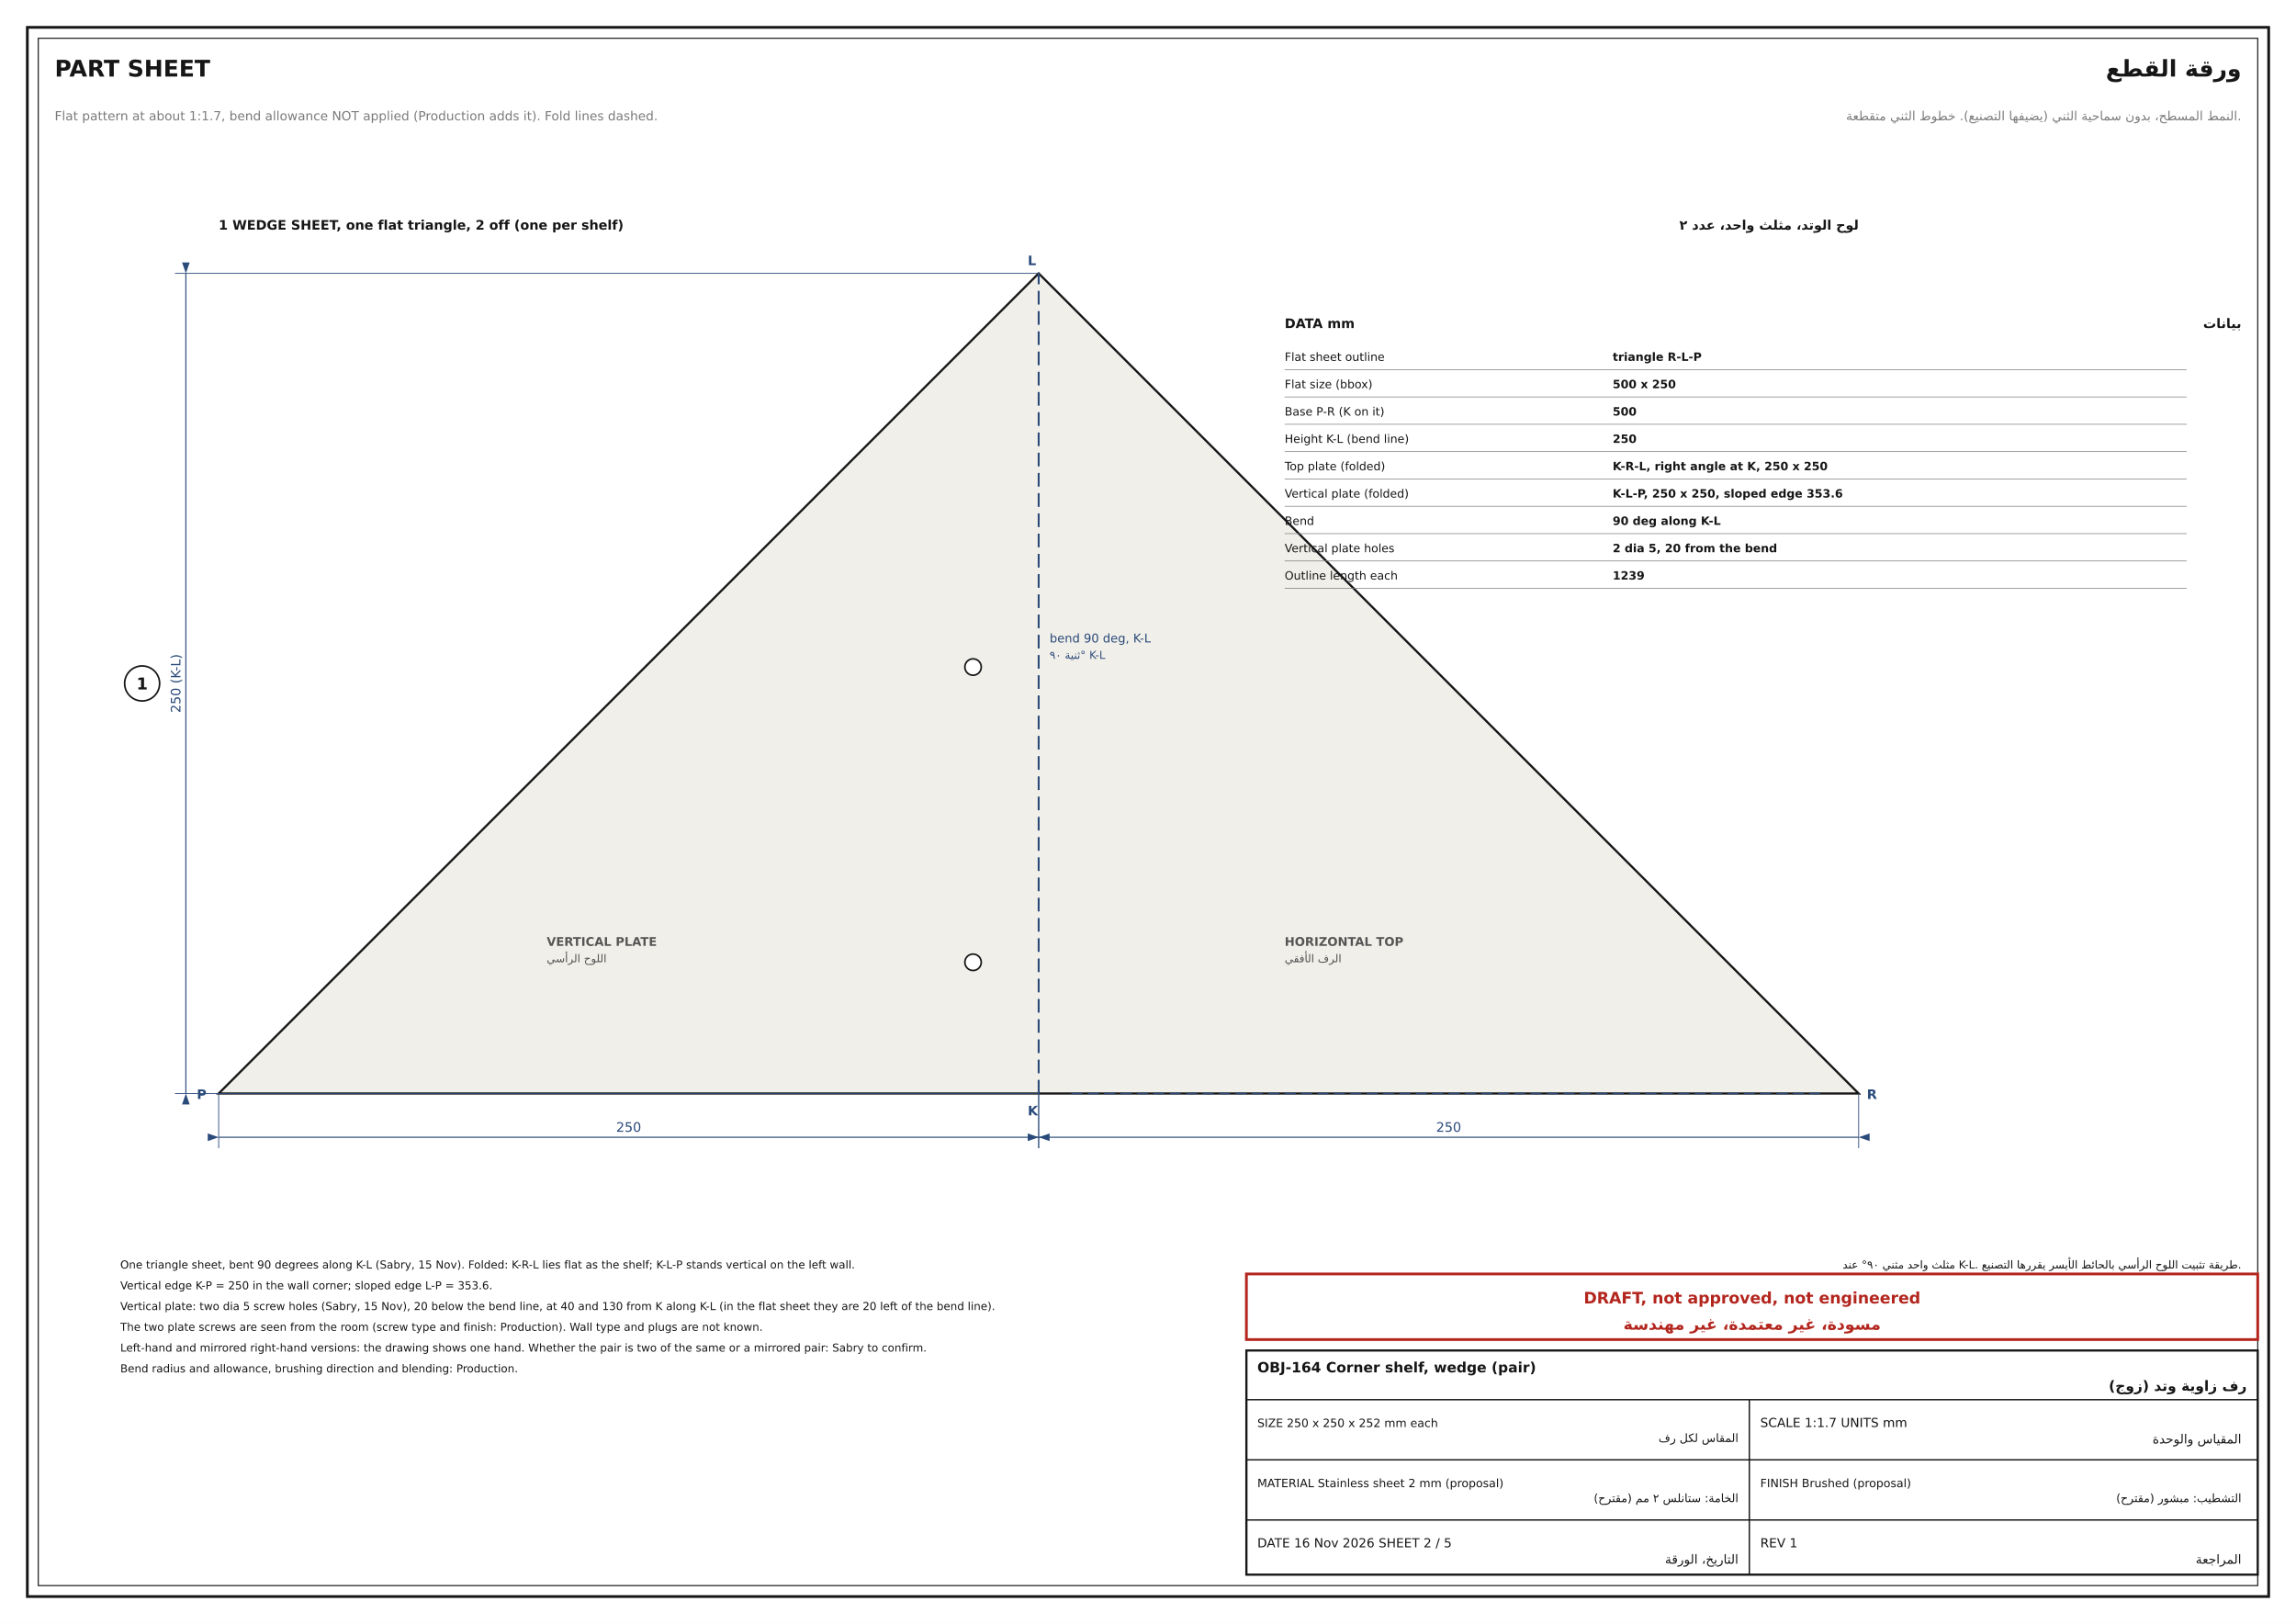
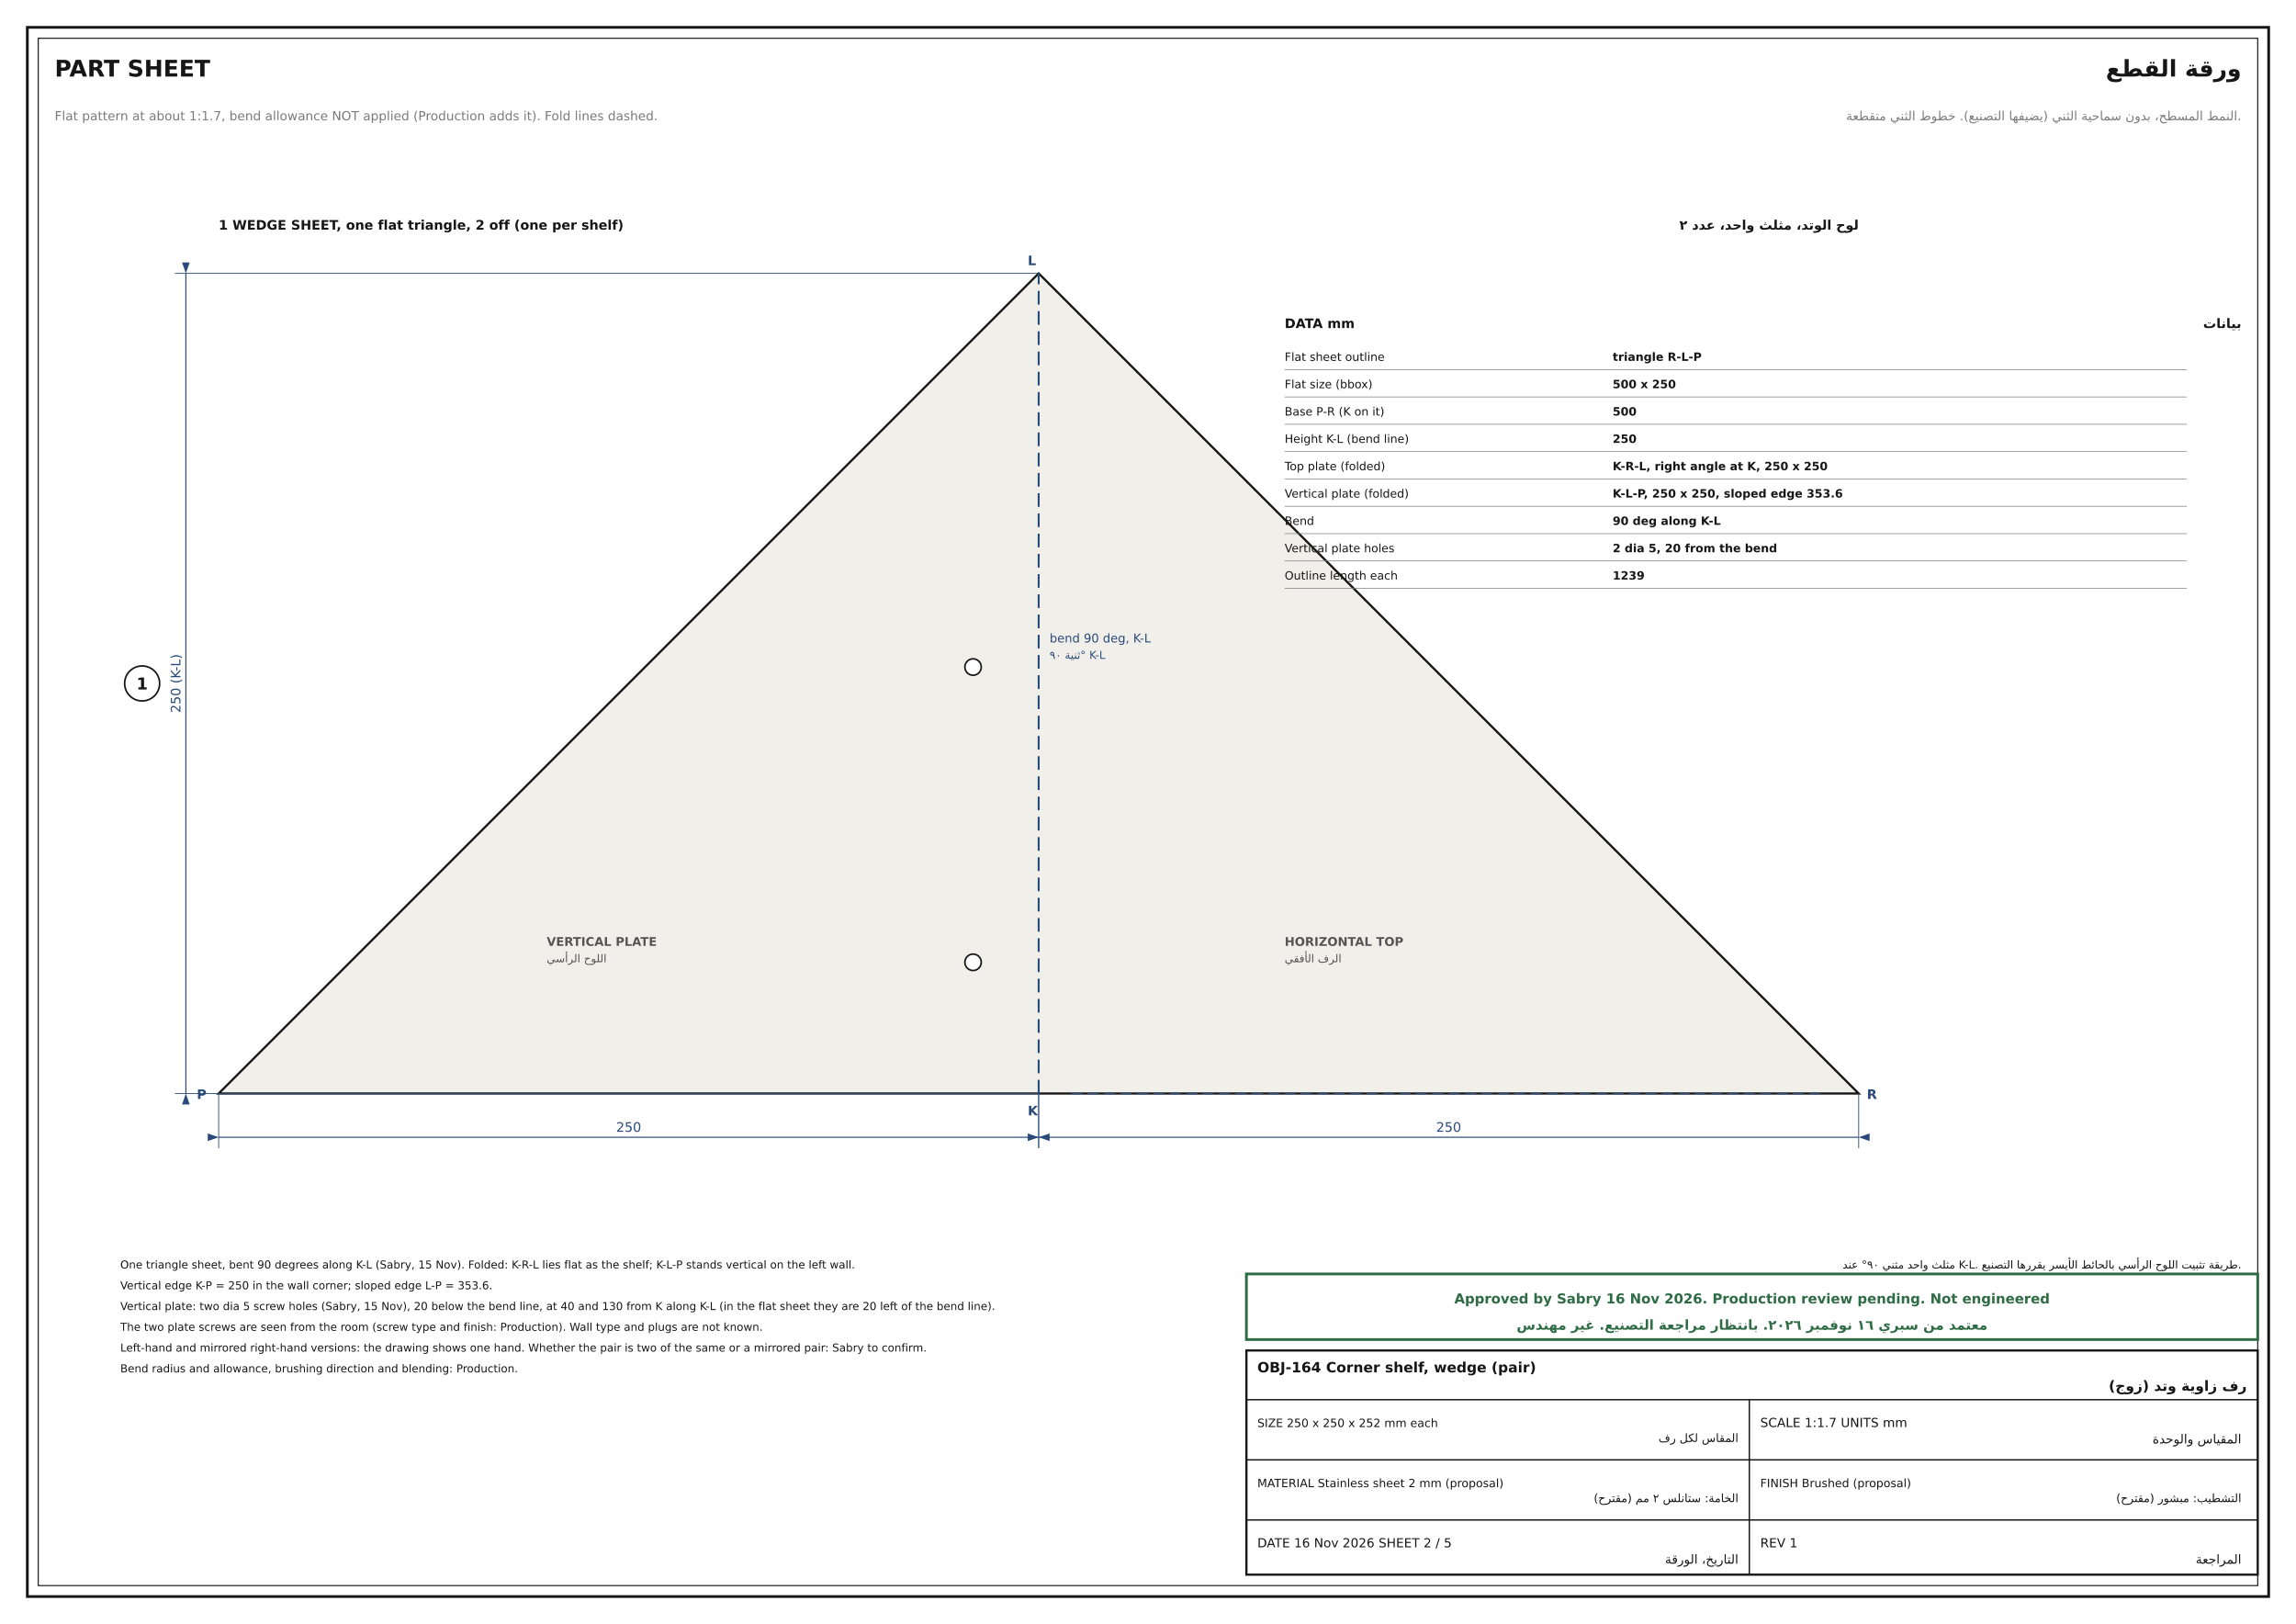
<svg xmlns="http://www.w3.org/2000/svg" viewBox="0 0 420 297" width="420mm" height="297mm">
  <rect width="420" height="297" fill="#fff" />
  <rect x="5.00" y="5.00" width="410.00" height="287.00" fill="none" stroke="#161616" stroke-width="0.5" />
  <rect x="7.00" y="7.00" width="406.00" height="283.00" fill="none" stroke="#161616" stroke-width="0.2" />
  <rect x="228.00" y="247.00" width="185.00" height="41.00" fill="#fff" stroke="#161616" stroke-width="0.4" />
  <line x1="228.00" y1="256.00" x2="413.00" y2="256.00" stroke="#161616" stroke-width="0.25" />
  <line x1="228.00" y1="267.00" x2="413.00" y2="267.00" stroke="#161616" stroke-width="0.25" />
  <line x1="228.00" y1="278.00" x2="413.00" y2="278.00" stroke="#161616" stroke-width="0.25" />
  <line x1="320.00" y1="256.00" x2="320.00" y2="288.00" stroke="#161616" stroke-width="0.25" />
  <text x="230.00" y="251.00" font-family="DejaVu Sans, Inter, Arial, sans-serif" font-size="2.6" font-weight="600" text-anchor="start" fill="#161616">OBJ-164   Corner shelf, wedge (pair)</text>
  <text x="411.00" y="254.38" font-family="DejaVu Sans, Inter, Arial, sans-serif" font-size="2.6" font-weight="600" text-anchor="end" fill="#161616">رف زاوية وتد (زوج)</text>
  <text x="230.00" y="261.00" font-family="DejaVu Sans, Inter, Arial, sans-serif" font-size="2.1" font-weight="400" text-anchor="start" fill="#161616">SIZE  250 x 250 x 252 mm each</text>
  <text x="318.00" y="263.73" font-family="DejaVu Sans, Inter, Arial, sans-serif" font-size="2.1" font-weight="400" text-anchor="end" fill="#161616">المقاس لكل رف</text>
  <text x="322.00" y="261.00" font-family="DejaVu Sans, Inter, Arial, sans-serif" font-size="2.3" font-weight="400" text-anchor="start" fill="#161616">SCALE  1:1.7   UNITS  mm</text>
  <text x="410.00" y="263.99" font-family="DejaVu Sans, Inter, Arial, sans-serif" font-size="2.3" font-weight="400" text-anchor="end" fill="#161616">المقياس والوحدة</text>
  <text x="230.00" y="272.00" font-family="DejaVu Sans, Inter, Arial, sans-serif" font-size="2.1" font-weight="400" text-anchor="start" fill="#161616">MATERIAL  Stainless sheet 2 mm (proposal)</text>
  <text x="318.00" y="274.73" font-family="DejaVu Sans, Inter, Arial, sans-serif" font-size="2.1" font-weight="400" text-anchor="end" fill="#161616">الخامة: ستانلس ٢ مم (مقترح)</text>
  <text x="322.00" y="272.00" font-family="DejaVu Sans, Inter, Arial, sans-serif" font-size="2.1" font-weight="400" text-anchor="start" fill="#161616">FINISH  Brushed (proposal)</text>
  <text x="410.00" y="274.73" font-family="DejaVu Sans, Inter, Arial, sans-serif" font-size="2.1" font-weight="400" text-anchor="end" fill="#161616">التشطيب: مبشور (مقترح)</text>
  <text x="230.00" y="283.00" font-family="DejaVu Sans, Inter, Arial, sans-serif" font-size="2.3" font-weight="400" text-anchor="start" fill="#161616">DATE  16 Nov 2026      SHEET 2 / 5</text>
  <text x="318.00" y="285.99" font-family="DejaVu Sans, Inter, Arial, sans-serif" font-size="2.3" font-weight="400" text-anchor="end" fill="#161616">التاريخ، الورقة</text>
  <text x="322.00" y="283.00" font-family="DejaVu Sans, Inter, Arial, sans-serif" font-size="2.3" font-weight="400" text-anchor="start" fill="#161616">REV  1</text>
  <text x="410.00" y="285.99" font-family="DejaVu Sans, Inter, Arial, sans-serif" font-size="2.3" font-weight="400" text-anchor="end" fill="#161616">المراجعة</text>
-   <rect x="228.00" y="233.00" width="185.00" height="12.00" fill="#fff" stroke="#b3261e" stroke-width="0.5" />
-   <text x="320.50" y="238.40" font-family="DejaVu Sans, Inter, Arial, sans-serif" font-size="2.9" font-weight="700" text-anchor="middle" fill="#b3261e">DRAFT, not approved, not engineered</text>
-   <text x="320.50" y="243.20" font-family="DejaVu Sans, Inter, Arial, sans-serif" font-size="2.9" font-weight="700" text-anchor="middle" fill="#b3261e">مسودة، غير معتمدة، غير مهندسة</text>
+   <rect x="228.00" y="233.00" width="185.00" height="12.00" fill="#fff" stroke="#2f6b45" stroke-width="0.5" />
+   <text x="320.50" y="238.40" font-family="DejaVu Sans, Inter, Arial, sans-serif" font-size="2.5" font-weight="700" text-anchor="middle" fill="#2f6b45">Approved by Sabry 16 Nov 2026. Production review pending. Not engineered</text>
+   <text x="320.50" y="243.20" font-family="DejaVu Sans, Inter, Arial, sans-serif" font-size="2.5" font-weight="700" text-anchor="middle" fill="#2f6b45">معتمد من سبري ١٦ نوفمبر ٢٠٢٦. بانتظار مراجعة التصنيع. غير مهندس</text>
  <text x="10.00" y="14.00" font-family="DejaVu Sans, Inter, Arial, sans-serif" font-size="4.2" font-weight="700" text-anchor="start" fill="#161616">PART SHEET</text>
  <text x="410.00" y="14.00" font-family="DejaVu Sans, Inter, Arial, sans-serif" font-size="4.2" font-weight="700" text-anchor="end" fill="#161616">ورقة القطع</text>
  <text x="10.00" y="22.00" font-family="DejaVu Sans, Inter, Arial, sans-serif" font-size="2.3" font-weight="400" text-anchor="start" fill="#7a7a7a">Flat pattern at about 1:1.7, bend allowance NOT applied (Production adds it). Fold lines dashed.</text>
  <text x="410.00" y="22.00" font-family="DejaVu Sans, Inter, Arial, sans-serif" font-size="2.3" font-weight="400" text-anchor="end" fill="#7a7a7a">النمط المسطح، بدون سماحية الثني (يضيفها التصنيع). خطوط الثني متقطعة.</text>
  <polygon points="40.00,200.00 190.00,50.00 340.00,200.00" fill="#f1efe9" stroke="#161616" stroke-width="0.4" />
  <circle cx="178.00" cy="176.00" r="1.50" fill="#fff" stroke="#161616" stroke-width=".3" />
  <circle cx="178.00" cy="122.00" r="1.50" fill="#fff" stroke="#161616" stroke-width=".3" />
  <line x1="190.00" y1="200.00" x2="190.00" y2="50.00" stroke="#2a4a7a" stroke-width="0.35" stroke-dasharray="2.5 1.2" />
  <line x1="196.00" y1="200.00" x2="334.00" y2="200.00" stroke="#2a4a7a" stroke-width="0.25" stroke-dasharray="2 1" />
  <text x="192.00" y="117.50" font-family="DejaVu Sans, Inter, Arial, sans-serif" font-size="2.2" font-weight="500" text-anchor="start" fill="#2a4a7a">bend 90 deg, K-L</text>
  <text x="192.00" y="120.50" font-family="DejaVu Sans, Inter, Arial, sans-serif" font-size="2.0" font-weight="400" text-anchor="start" fill="#2a4a7a">ثنية ٩٠° K-L</text>
  <text x="100.00" y="173.00" font-family="DejaVu Sans, Inter, Arial, sans-serif" font-size="2.2" font-weight="600" text-anchor="start" fill="#555">VERTICAL PLATE</text>
  <text x="100.00" y="176.00" font-family="DejaVu Sans, Inter, Arial, sans-serif" font-size="2.0" font-weight="400" text-anchor="start" fill="#555">اللوح الرأسي</text>
  <text x="235.00" y="173.00" font-family="DejaVu Sans, Inter, Arial, sans-serif" font-size="2.2" font-weight="600" text-anchor="start" fill="#555">HORIZONTAL TOP</text>
  <text x="235.00" y="176.00" font-family="DejaVu Sans, Inter, Arial, sans-serif" font-size="2.0" font-weight="400" text-anchor="start" fill="#555">الرف الأفقي</text>
  <text x="188.00" y="204.00" font-family="DejaVu Sans, Inter, Arial, sans-serif" font-size="2.4" font-weight="600" text-anchor="start" fill="#2a4a7a">K</text>
  <text x="188.00" y="48.50" font-family="DejaVu Sans, Inter, Arial, sans-serif" font-size="2.4" font-weight="600" text-anchor="start" fill="#2a4a7a">L</text>
  <text x="341.50" y="201.00" font-family="DejaVu Sans, Inter, Arial, sans-serif" font-size="2.4" font-weight="600" text-anchor="start" fill="#2a4a7a">R</text>
  <text x="36.00" y="201.00" font-family="DejaVu Sans, Inter, Arial, sans-serif" font-size="2.4" font-weight="600" text-anchor="start" fill="#2a4a7a">P</text>
  <line x1="40.00" y1="208.00" x2="190.00" y2="208.00" stroke="#2a4a7a" stroke-width="0.2" />
  <polygon points="40.00,208.00 38.00,207.30 38.00,208.70" fill="#2a4a7a" />
  <polygon points="190.00,208.00 192.00,208.70 192.00,207.30" fill="#2a4a7a" />
  <line x1="40.00" y1="200.00" x2="40.00" y2="210.00" stroke="#2a4a7a" stroke-width="0.15" />
  <line x1="190.00" y1="200.00" x2="190.00" y2="210.00" stroke="#2a4a7a" stroke-width="0.15" />
  <text x="115.00" y="207.00" font-family="DejaVu Sans, Inter, Arial, sans-serif" font-size="2.4" font-weight="500" text-anchor="middle" fill="#2a4a7a">250</text>
  <line x1="190.00" y1="208.00" x2="340.00" y2="208.00" stroke="#2a4a7a" stroke-width="0.2" />
  <polygon points="190.00,208.00 188.00,207.30 188.00,208.70" fill="#2a4a7a" />
  <polygon points="340.00,208.00 342.00,208.70 342.00,207.30" fill="#2a4a7a" />
  <line x1="190.00" y1="200.00" x2="190.00" y2="210.00" stroke="#2a4a7a" stroke-width="0.15" />
  <line x1="340.00" y1="200.00" x2="340.00" y2="210.00" stroke="#2a4a7a" stroke-width="0.15" />
  <text x="265.00" y="207.00" font-family="DejaVu Sans, Inter, Arial, sans-serif" font-size="2.4" font-weight="500" text-anchor="middle" fill="#2a4a7a">250</text>
  <line x1="34.00" y1="50.00" x2="34.00" y2="200.00" stroke="#2a4a7a" stroke-width="0.2" />
  <polygon points="34.00,50.00 34.70,48.00 33.30,48.00" fill="#2a4a7a" />
  <polygon points="34.00,200.00 33.30,202.00 34.70,202.00" fill="#2a4a7a" />
  <line x1="190.00" y1="50.00" x2="32.00" y2="50.00" stroke="#2a4a7a" stroke-width="0.15" />
  <line x1="190.00" y1="200.00" x2="32.00" y2="200.00" stroke="#2a4a7a" stroke-width="0.15" />
  <text transform="translate(33.00 125.00) rotate(-90)" font-family="DejaVu Sans, Inter, Arial, sans-serif" font-size="2.4" font-weight="500" text-anchor="middle" fill="#2a4a7a">250  (K-L)</text>
  <text x="40.00" y="42.00" font-family="DejaVu Sans, Inter, Arial, sans-serif" font-size="2.4" font-weight="600" text-anchor="start" fill="#161616">1  WEDGE SHEET, one flat triangle, 2 off (one per shelf)</text>
  <text x="340.00" y="42.00" font-family="DejaVu Sans, Inter, Arial, sans-serif" font-size="2.4" font-weight="600" text-anchor="end" fill="#161616">لوح الوتد، مثلث واحد، عدد ٢</text>
  <circle cx="26.00" cy="125.00" r="3.2" fill="#fff" stroke="#161616" stroke-width=".3" />
  <text x="26.00" y="126.10" font-family="DejaVu Sans, Inter, Arial, sans-serif" font-size="3" font-weight="600" text-anchor="middle" fill="#161616">1</text>
  <text x="235.00" y="60.00" font-family="DejaVu Sans, Inter, Arial, sans-serif" font-size="2.4" font-weight="600" text-anchor="start" fill="#161616">DATA  mm</text>
  <text x="410.00" y="60.00" font-family="DejaVu Sans, Inter, Arial, sans-serif" font-size="2.4" font-weight="600" text-anchor="end" fill="#161616">بيانات</text>
  <text x="235.00" y="66.00" font-family="DejaVu Sans, Inter, Arial, sans-serif" font-size="2.1" font-weight="400" text-anchor="start" fill="#161616">Flat sheet outline</text>
  <text x="295.00" y="66.00" font-family="DejaVu Sans, Inter, Arial, sans-serif" font-size="2.1" font-weight="600" text-anchor="start" fill="#161616">triangle R-L-P</text>
  <line x1="235.00" y1="67.60" x2="400.00" y2="67.60" stroke="#7a7a7a" stroke-width="0.12" />
  <text x="235.00" y="71.00" font-family="DejaVu Sans, Inter, Arial, sans-serif" font-size="2.1" font-weight="400" text-anchor="start" fill="#161616">Flat size (bbox)</text>
  <text x="295.00" y="71.00" font-family="DejaVu Sans, Inter, Arial, sans-serif" font-size="2.1" font-weight="600" text-anchor="start" fill="#161616">500 x 250</text>
  <line x1="235.00" y1="72.60" x2="400.00" y2="72.60" stroke="#7a7a7a" stroke-width="0.12" />
  <text x="235.00" y="76.00" font-family="DejaVu Sans, Inter, Arial, sans-serif" font-size="2.1" font-weight="400" text-anchor="start" fill="#161616">Base P-R (K on it)</text>
  <text x="295.00" y="76.00" font-family="DejaVu Sans, Inter, Arial, sans-serif" font-size="2.1" font-weight="600" text-anchor="start" fill="#161616">500</text>
  <line x1="235.00" y1="77.60" x2="400.00" y2="77.60" stroke="#7a7a7a" stroke-width="0.12" />
  <text x="235.00" y="81.00" font-family="DejaVu Sans, Inter, Arial, sans-serif" font-size="2.1" font-weight="400" text-anchor="start" fill="#161616">Height K-L (bend line)</text>
  <text x="295.00" y="81.00" font-family="DejaVu Sans, Inter, Arial, sans-serif" font-size="2.1" font-weight="600" text-anchor="start" fill="#161616">250</text>
  <line x1="235.00" y1="82.60" x2="400.00" y2="82.60" stroke="#7a7a7a" stroke-width="0.12" />
  <text x="235.00" y="86.00" font-family="DejaVu Sans, Inter, Arial, sans-serif" font-size="2.1" font-weight="400" text-anchor="start" fill="#161616">Top plate (folded)</text>
  <text x="295.00" y="86.00" font-family="DejaVu Sans, Inter, Arial, sans-serif" font-size="2.1" font-weight="600" text-anchor="start" fill="#161616">K-R-L, right angle at K, 250 x 250</text>
  <line x1="235.00" y1="87.60" x2="400.00" y2="87.60" stroke="#7a7a7a" stroke-width="0.12" />
  <text x="235.00" y="91.00" font-family="DejaVu Sans, Inter, Arial, sans-serif" font-size="2.1" font-weight="400" text-anchor="start" fill="#161616">Vertical plate (folded)</text>
  <text x="295.00" y="91.00" font-family="DejaVu Sans, Inter, Arial, sans-serif" font-size="2.1" font-weight="600" text-anchor="start" fill="#161616">K-L-P, 250 x 250, sloped edge 353.6</text>
  <line x1="235.00" y1="92.60" x2="400.00" y2="92.60" stroke="#7a7a7a" stroke-width="0.12" />
  <text x="235.00" y="96.00" font-family="DejaVu Sans, Inter, Arial, sans-serif" font-size="2.1" font-weight="400" text-anchor="start" fill="#161616">Bend</text>
  <text x="295.00" y="96.00" font-family="DejaVu Sans, Inter, Arial, sans-serif" font-size="2.1" font-weight="600" text-anchor="start" fill="#161616">90 deg along K-L</text>
  <line x1="235.00" y1="97.60" x2="400.00" y2="97.60" stroke="#7a7a7a" stroke-width="0.12" />
  <text x="235.00" y="101.00" font-family="DejaVu Sans, Inter, Arial, sans-serif" font-size="2.1" font-weight="400" text-anchor="start" fill="#161616">Vertical plate holes</text>
  <text x="295.00" y="101.00" font-family="DejaVu Sans, Inter, Arial, sans-serif" font-size="2.1" font-weight="600" text-anchor="start" fill="#161616">2 dia 5, 20 from the bend</text>
  <line x1="235.00" y1="102.60" x2="400.00" y2="102.60" stroke="#7a7a7a" stroke-width="0.12" />
  <text x="235.00" y="106.00" font-family="DejaVu Sans, Inter, Arial, sans-serif" font-size="2.1" font-weight="400" text-anchor="start" fill="#161616">Outline length each</text>
  <text x="295.00" y="106.00" font-family="DejaVu Sans, Inter, Arial, sans-serif" font-size="2.1" font-weight="600" text-anchor="start" fill="#161616">1239</text>
  <line x1="235.00" y1="107.60" x2="400.00" y2="107.60" stroke="#7a7a7a" stroke-width="0.12" />
  <text x="22.00" y="232.00" font-family="DejaVu Sans, Inter, Arial, sans-serif" font-size="2.0" font-weight="400" text-anchor="start" fill="#161616">One triangle sheet, bent 90 degrees along K-L (Sabry, 15 Nov). Folded: K-R-L lies flat as the shelf; K-L-P stands vertical on the left wall.</text>
  <text x="22.00" y="235.80" font-family="DejaVu Sans, Inter, Arial, sans-serif" font-size="2.0" font-weight="400" text-anchor="start" fill="#161616">Vertical edge K-P = 250 in the wall corner; sloped edge L-P = 353.6.</text>
  <text x="22.00" y="239.60" font-family="DejaVu Sans, Inter, Arial, sans-serif" font-size="2.0" font-weight="400" text-anchor="start" fill="#161616">Vertical plate: two dia 5 screw holes (Sabry, 15 Nov), 20 below the bend line, at 40 and 130 from K along K-L (in the flat sheet they are 20 left of the bend line).</text>
  <text x="22.00" y="243.40" font-family="DejaVu Sans, Inter, Arial, sans-serif" font-size="2.0" font-weight="400" text-anchor="start" fill="#161616">The two plate screws are seen from the room (screw type and finish: Production). Wall type and plugs are not known.</text>
  <text x="22.00" y="247.20" font-family="DejaVu Sans, Inter, Arial, sans-serif" font-size="2.0" font-weight="400" text-anchor="start" fill="#161616">Left-hand and mirrored right-hand versions: the drawing shows one hand. Whether the pair is two of the same or a mirrored pair: Sabry to confirm.</text>
  <text x="22.00" y="251.00" font-family="DejaVu Sans, Inter, Arial, sans-serif" font-size="2.0" font-weight="400" text-anchor="start" fill="#161616">Bend radius and allowance, brushing direction and blending: Production.</text>
  <text x="410.00" y="232.00" font-family="DejaVu Sans, Inter, Arial, sans-serif" font-size="2.0" font-weight="400" text-anchor="end" fill="#161616">مثلث واحد مثني ٩٠° عند K-L. طريقة تثبيت اللوح الرأسي بالحائط الأيسر يقررها التصنيع.</text>
</svg>
